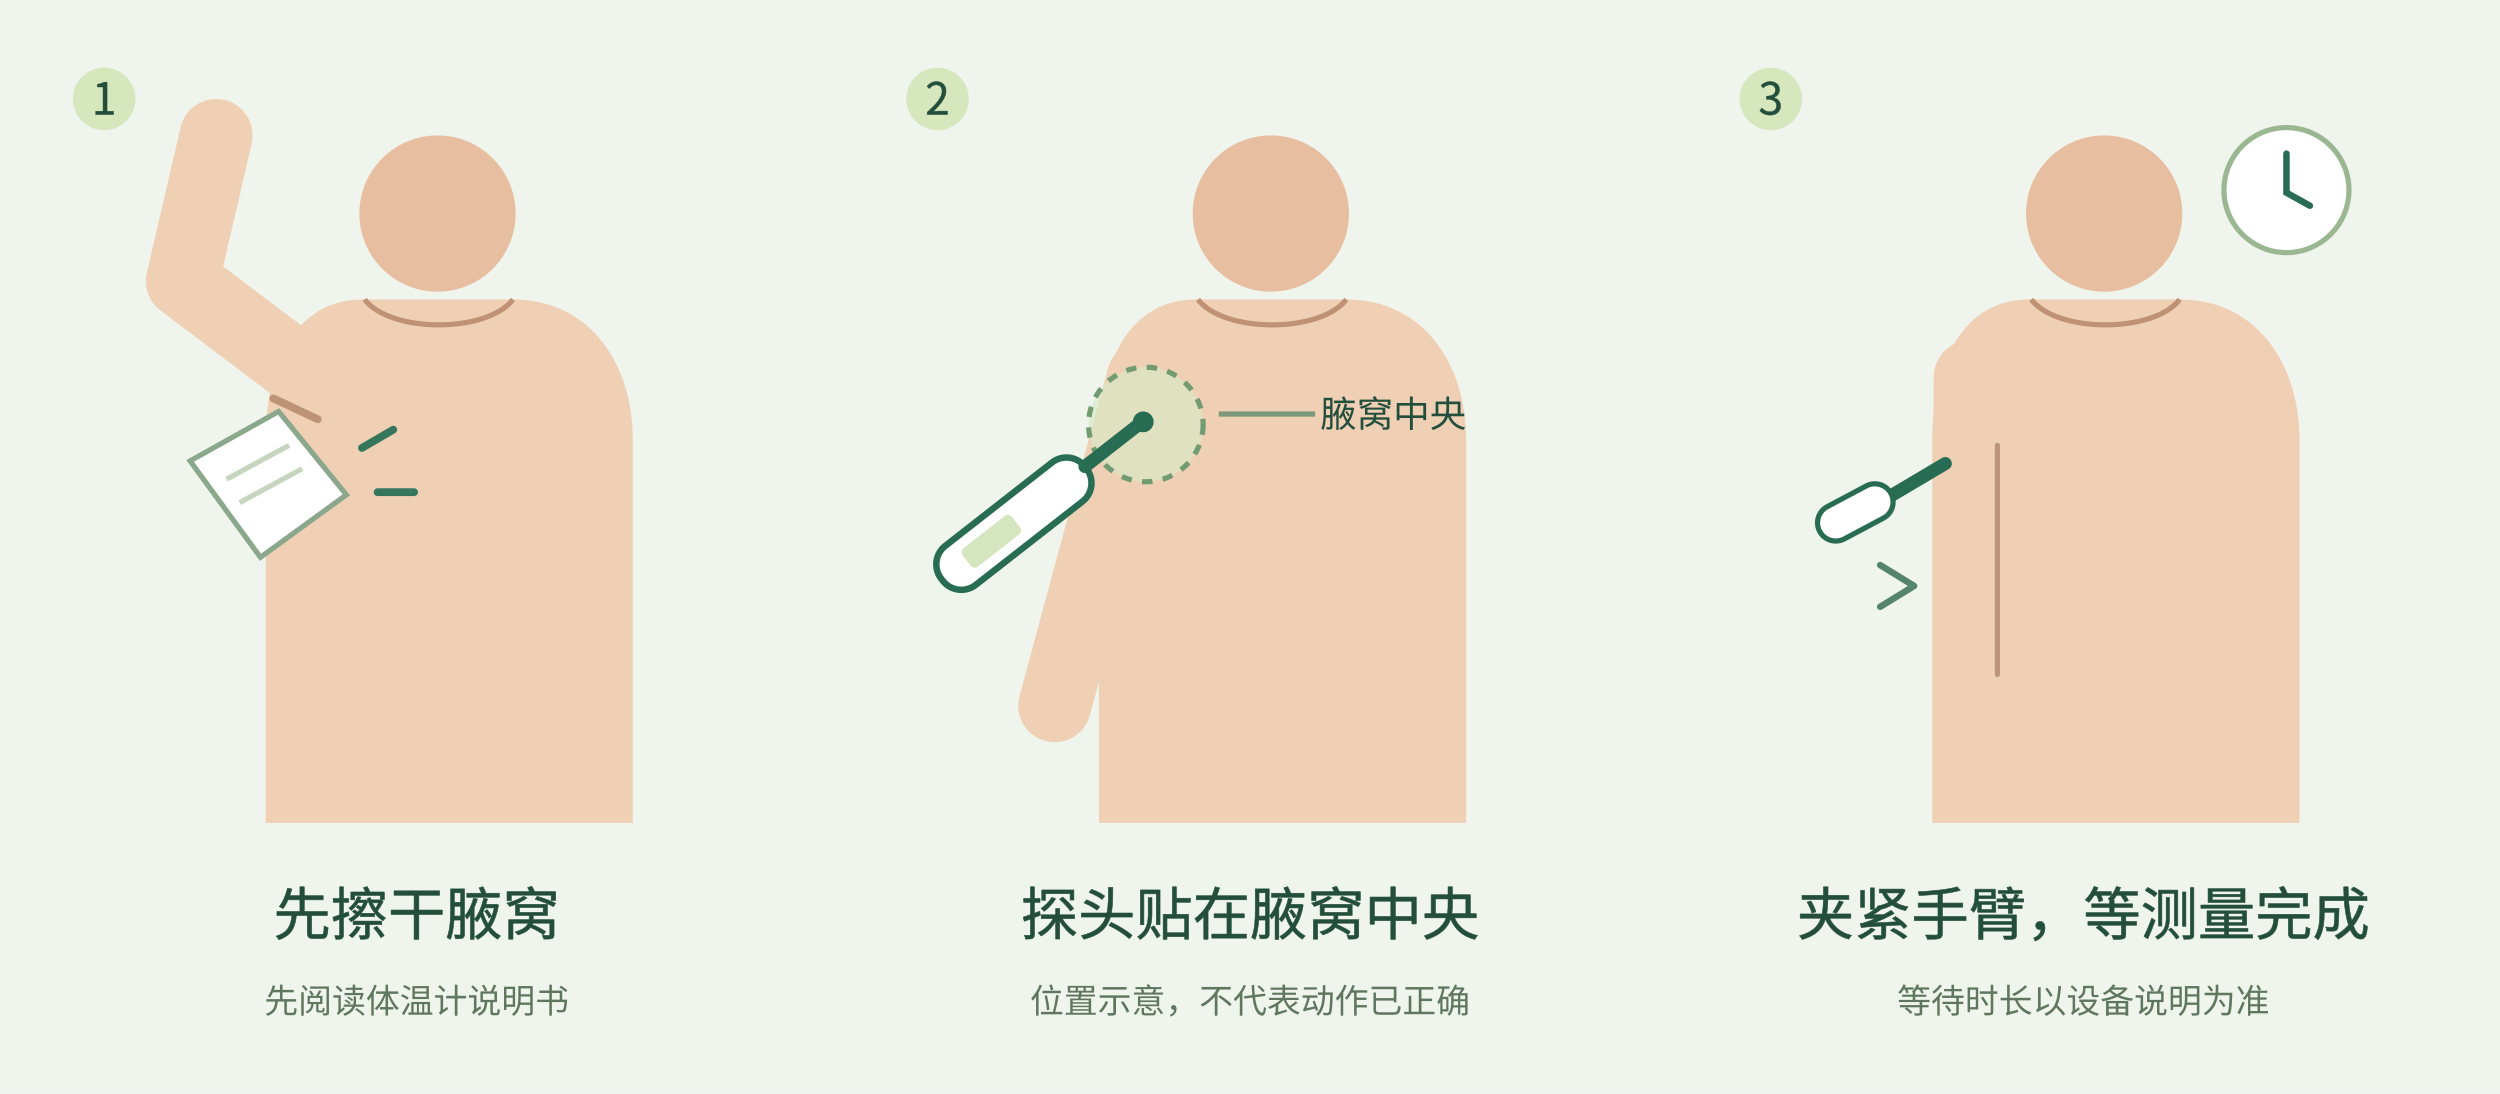
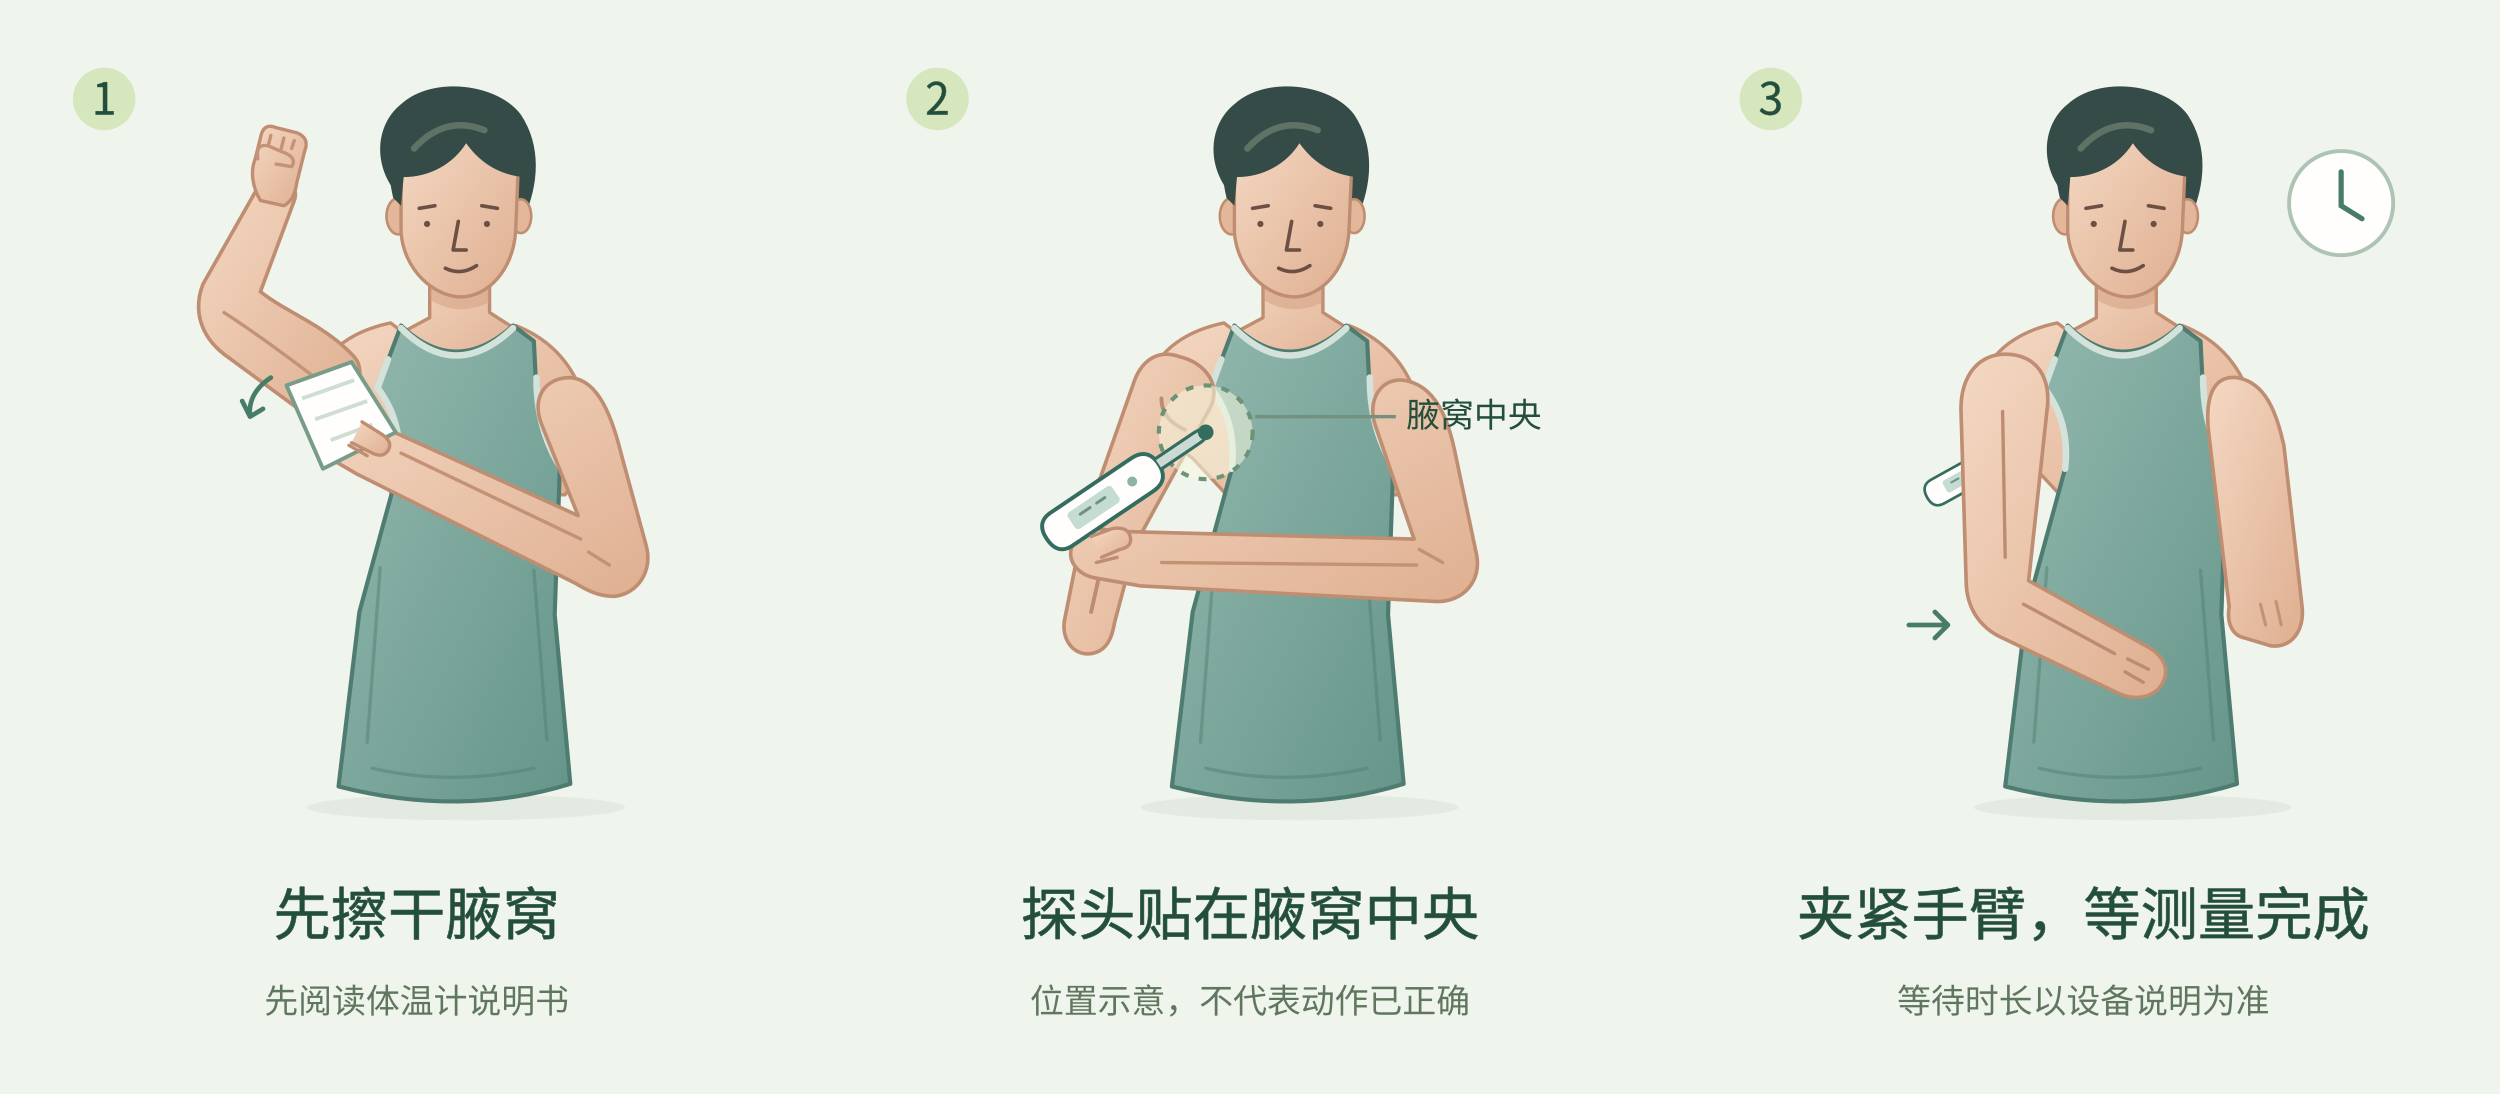
<svg xmlns="http://www.w3.org/2000/svg" viewBox="0 0 960 420" role="img" aria-labelledby="title desc">
-   <view id="step-1" viewBox="0 52 320 278" />
-   <view id="step-2" viewBox="320 52 320 278" />
-   <view id="step-3" viewBox="640 52 320 278" />
+   <view id="step-1" viewBox="55 26 245 296" />
+   <view id="step-2" viewBox="375 26 245 296" />
+   <view id="step-3" viewBox="695 26 245 296" />
  <defs>
-     <g id="torso">
-       <circle cx="168" cy="82" r="30" fill="#e8bea0" />
-       <path d="M139 115h58c29 0 46 24 46 54v147H102V169c0-30 12-54 37-54Z" fill="#efd0b5" />
-       <path d="M140 115c10 13 47 13 57 0" fill="none" stroke="#bf9275" stroke-width="2" />
+     <linearGradient id="skin" x1="0" x2="1" y2="1">
+       <stop stop-color="#f4d8c3" />
+       <stop offset="1" stop-color="#dfaf90" />
+     </linearGradient>
+     <linearGradient id="shirt" x1="0" x2="1" y2="1">
+       <stop stop-color="#94b9af" />
+       <stop offset="1" stop-color="#65958a" />
+     </linearGradient>
+     <g id="portrait" stroke-linecap="round" stroke-linejoin="round">
+       <ellipse cx="179" cy="310" rx="61" ry="5" fill="#234e3b" fill-opacity=".06" />
+       <path d="M165 104v18l-15 8q26 25 52-1l-14-9v-17" fill="url(#skin)" stroke="#bf8d71" stroke-width="1.3" />
+       <path d="M165 108q12 8 23-1v9q-12 6-23-1" fill="#cf9a7a" fill-opacity=".45" />
+       <path d="M150 124q-19 4-27 17c-2 13 3 27 15 35l13 14h66l8-12c4-22-4-44-27-53q-19 22-48-1Z" fill="url(#skin)" stroke="#bf8d71" stroke-width="1.3" />
+       <path d="M154 125q21 20 43 0l8 6 1 20q1 18 9 28l-2 57 6 65q-42 13-89 1l8-67 15-55q2-18-8-31Z" fill="url(#shirt)" stroke="#4e7c70" stroke-width="1.6" />
+       <path d="M154 126q21 21 43 0M149 138l-4 11q10 13 8 31m53-35q0 20 9 34" fill="none" stroke="#d3e3db" stroke-width="2.5" />
+       <path d="m146 218-5 67m64-66 5 65M143 295q30 7 62 0" fill="none" stroke="#4e7c70" stroke-width="1.3" stroke-opacity=".45" />
+       <path d="M153 75c-10-11-9-27 1-35 12-11 37-8 46 4 8 12 7 27 1 40Z" fill="#344b47" />
+       <ellipse cx="153" cy="83" rx="4.6" ry="7" fill="#e5b79a" stroke="#bf8d71" stroke-width="1" />
+       <ellipse cx="200" cy="83" rx="4" ry="6.5" fill="#e5b79a" stroke="#bf8d71" stroke-width="1" />
+       <path d="M154 63c2-16 43-18 45 2l-1 24c-1 15-11 25-21 25s-22-10-23-25Z" fill="url(#skin)" stroke="#bf8d71" stroke-width="1.3" />
+       <path d="M151 76c-5-20 5-35 23-35 15 0 27 9 27 27-10-1-17-6-22-13-5 8-14 13-24 13l-1 11Z" fill="#344b47" />
+       <path d="M159 57q12-13 27-7" fill="none" stroke="#5e7266" stroke-width="2.5" />
+       <path d="m161 80 6-1m18 0 6 1M176 85l-2 11h5M171 103q6 3 12-1" fill="none" stroke="#6b5145" stroke-width="1.4" />
+       <g fill="#6b5145">
+         <circle cx="164" cy="86" r="1.2" />
+         <circle cx="187" cy="86" r="1.2" />
+       </g>
+     </g>
+     <g id="arm-raised" stroke-linecap="round" stroke-linejoin="round">
+       <path d="M136 137c-11-12-26-17-36-25l13-35c3-8-11-13-14-5l-21 37c-4 10-1 20 8 27l34 25c8 6 24-15 16-24Z" fill="url(#skin)" stroke="#bf8d71" stroke-width="1.4" />
+       <path d="M100 77c-3-5-4-11-2-16l2-8q1-6 6-4l8 2q5 2 3 7l-3 12q-1 7-5 9Z" fill="url(#skin)" stroke="#bf8d71" stroke-width="1.3" />
+       <path d="M99 61q-1-6 4-5l7 3q4 2 2 5l-6-1m-2-11-1 4m6-3-1 4m5-3-1 3M86 120q14 9 35 25" fill="none" stroke="#c49377" stroke-width="1.3" />
+       <path d="M126 149q1 9 10 15" fill="none" stroke="#ad7a61" stroke-width="1.6" />
+     </g>
+     <g id="arm-open" stroke-linecap="round" stroke-linejoin="round">
+       <path d="M133 137c-8-3-15 1-18 11l-19 54-7 35c-2 8 3 15 10 14 6-1 8-6 9-12l8-30 29-53c4-9-3-17-12-19Z" fill="url(#skin)" stroke="#bf8d71" stroke-width="1.4" />
+       <path d="m105 208-6 27m27-82q0 8 9 12" fill="none" stroke="#bd8b70" stroke-width="1.5" />
+     </g>
+     <g id="thermometer" stroke-linecap="round" stroke-linejoin="round">
+       <path d="M9-10h49q10 0 10 10T58 10H9Q0 10 0 0t9-10Z" fill="#fffefd" stroke="#346d60" stroke-width="2" />
+       <rect x="15" y="-5" width="27" height="10" rx="2" fill="#c4dcd1" />
+       <path d="M21-1h6m4 0h5" stroke="#6f9183" stroke-width="1.5" />
+       <circle cx="52" cy="0" r="2.5" fill="#8bb4a4" />
+       <path d="M68-3h23q6 0 6 3t-6 3H68" fill="#ccd9d4" stroke="#346d60" stroke-width="1.6" />
    </g>
    <g id="step-number">
      <circle cx="40" cy="38" r="12" fill="#d6e6bd" />
    </g>
    <path id="label-glyph-31" d="M88 0H490V76H343V733H273C233 710 186 693 121 681V623H252V76H88Z" />
    <path id="label-glyph-5148" d="M462 840V684H285C299 724 312 764 322 801L246 817C221 712 171 579 102 494C121 487 150 470 167 459C201 501 231 555 256 612H462V410H61V337H322C305 172 260 44 47 -22C65 -37 86 -66 95 -85C323 -6 379 141 400 337H591V43C591 -40 613 -64 703 -64C721 -64 825 -64 844 -64C925 -64 946 -25 954 127C933 133 901 145 885 158C881 28 875 8 838 8C815 8 729 8 711 8C673 8 666 13 666 43V337H940V410H538V612H868V684H538V840Z" />
    <path id="label-glyph-64e6" d="M454 149C423 90 372 32 319 -9C335 -18 362 -37 375 -48C427 -5 484 64 518 130ZM750 119C797 68 852 -3 875 -49L933 -12C907 33 851 102 803 152ZM155 840V638H43V568H155V349L37 308L56 236L155 274V1C155 -11 152 -14 141 -14C132 -14 103 -15 69 -14C78 -32 86 -61 89 -77C140 -77 172 -76 193 -65C214 -54 222 -35 222 1V299L321 338L309 404L222 373V568H313V638H222V840ZM390 241V179H603V0C603 -10 601 -13 589 -14C577 -14 541 -14 497 -13C506 -32 516 -57 519 -76C576 -76 615 -76 641 -66C667 -55 673 -37 673 -2V179H891V241ZM379 405C398 393 418 377 435 362C397 326 355 297 314 277C327 266 344 244 353 230C411 261 469 306 519 363V317H765V377H531C581 437 623 510 649 593L610 612L598 609H505C513 626 521 643 527 660L468 668C444 602 395 524 317 466C331 459 349 440 358 427C409 467 449 514 479 562H575C564 534 550 507 535 482C516 495 494 508 474 517L444 483C465 471 488 456 507 442C496 426 484 412 471 398C454 412 433 427 415 437ZM727 559H835C820 526 801 492 781 463C761 493 742 525 727 559ZM691 652 637 637C690 470 789 321 914 247C924 263 943 285 958 297C905 324 856 367 814 418C852 465 891 530 916 589L876 614L865 611H705ZM570 826C583 803 596 775 606 749H351V612H418V689H865V615H935V749H684C673 778 655 815 638 843Z" />
    <path id="label-glyph-5e72" d="M54 434V356H455V-79H538V356H947V434H538V692H901V769H105V692H455V434Z" />
    <path id="label-glyph-814b" d="M686 413C717 377 749 327 761 294L806 327C792 359 759 408 728 442ZM589 822C605 793 620 758 631 727H375V657H944V727H710C699 761 677 807 657 842ZM687 471H854C831 363 794 270 746 192C708 253 677 322 655 394C666 419 677 445 687 471ZM669 640C643 519 589 369 509 274C523 263 544 241 554 229C578 257 600 289 619 324C643 257 673 193 708 136C654 65 590 10 521 -27C536 -40 555 -63 565 -79C632 -40 694 12 747 79C795 14 852 -39 915 -75C926 -57 948 -32 964 -18C897 15 837 68 787 133C853 234 903 362 929 522L886 536L875 533H709C719 565 728 596 736 626ZM493 643C468 541 413 414 342 334C354 320 371 292 378 276C399 299 419 326 438 355V-79H503V474C526 524 546 576 561 625ZM92 803V443C92 297 88 96 29 -46C45 -52 75 -68 88 -79C127 17 144 141 152 259H269V16C269 3 265 -1 253 -2C241 -2 202 -3 158 -1C167 -19 176 -51 178 -68C241 -68 279 -67 303 -55C326 -43 335 -22 335 15V803ZM157 735H269V569H157ZM157 500H269V329H155L157 444Z" />
    <path id="label-glyph-7a9d" d="M568 621C676 589 818 533 888 493L925 552C850 592 709 643 603 673ZM295 478H708V394H295ZM783 534H224V338H464V294L463 267H106V-75H181V204H448C423 148 363 93 220 52C237 40 261 14 270 -1C385 34 450 80 487 130C571 93 663 42 712 3L750 57C699 97 601 147 516 181L524 204H824V7C824 -4 820 -8 805 -9C792 -9 745 -9 692 -8C702 -26 714 -54 718 -74C790 -74 835 -74 863 -63C891 -51 898 -30 898 6V267H533L534 292V338H783ZM436 827C448 805 461 778 472 754H77V596H152V693H848V600H926V754H560C548 783 529 819 511 848ZM369 675C300 628 171 578 74 555C90 540 112 514 122 496C153 505 188 518 224 534C298 565 375 607 426 646Z" />
    <path id="label-glyph-9605" d="M346 445H647V326H346ZM91 615V-80H164V615ZM106 791C150 749 199 691 222 652L283 694C259 732 207 788 163 828ZM316 639C349 599 382 544 396 506H278V264H390C375 160 338 86 216 43C231 31 251 4 258 -13C396 43 440 134 457 264H532V98C532 32 548 14 616 14C629 14 694 14 707 14C760 14 778 38 784 135C766 140 739 150 726 161C723 85 720 74 699 74C686 74 635 74 625 74C602 74 599 78 599 98V264H717V506H601C630 548 661 602 689 651L616 669C594 621 556 552 524 506H403L458 533C445 572 409 626 375 667ZM352 784V717H837V13C837 -1 833 -4 819 -5C806 -6 763 -6 719 -4C729 -23 739 -54 742 -74C805 -74 848 -72 875 -61C901 -48 909 -28 909 13V784Z" />
    <path id="label-glyph-8bfb" d="M443 452C496 424 558 382 588 351L624 394C593 424 529 464 478 490ZM370 361C424 333 487 288 518 256L554 300C524 332 459 374 406 400ZM683 105C765 51 863 -30 911 -83L959 -34C910 19 809 96 728 148ZM105 768C159 722 226 657 259 615L310 670C277 711 207 773 153 817ZM367 593V528H851C837 485 821 441 807 410L867 394C890 442 916 517 937 584L889 596L877 593H685V683H894V747H685V840H611V747H404V683H611V593ZM639 489V371C639 333 637 293 626 251H346V185H601C562 108 484 33 330 -26C345 -40 367 -67 375 -85C560 -11 644 86 682 185H946V251H701C709 292 711 331 711 369V489ZM40 526V454H188V89C188 40 158 7 141 -7C153 -19 173 -45 181 -60V-59C195 -39 221 -16 377 113C368 127 355 156 348 176L258 104V526Z" />
    <path id="label-glyph-4f53" d="M251 836C201 685 119 535 30 437C45 420 67 380 74 363C104 397 133 436 160 479V-78H232V605C266 673 296 745 321 816ZM416 175V106H581V-74H654V106H815V175H654V521C716 347 812 179 916 84C930 104 955 130 973 143C865 230 761 398 702 566H954V638H654V837H581V638H298V566H536C474 396 369 226 259 138C276 125 301 99 313 81C419 177 517 342 581 518V175Z" />
    <path id="label-glyph-6e29" d="M445 575H787V477H445ZM445 732H787V635H445ZM375 796V413H860V796ZM98 774C161 746 241 700 280 666L322 727C282 760 201 803 138 828ZM38 502C103 473 183 426 223 393L264 454C223 487 142 531 78 556ZM64 -16 128 -63C184 30 250 156 300 261L244 306C190 193 115 61 64 -16ZM256 16V-51H962V16H894V328H341V16ZM410 16V262H507V16ZM566 16V262H664V16ZM724 16V262H823V16Z" />
    <path id="label-glyph-8ba1" d="M137 775C193 728 263 660 295 617L346 673C312 714 241 778 186 823ZM46 526V452H205V93C205 50 174 20 155 8C169 -7 189 -41 196 -61C212 -40 240 -18 429 116C421 130 409 162 404 182L281 98V526ZM626 837V508H372V431H626V-80H705V431H959V508H705V837Z" />
    <path id="label-glyph-8bf4" d="M111 773C165 724 232 654 263 610L317 663C285 705 216 772 162 819ZM457 571H797V389H457ZM176 -42C190 -22 218 1 406 139C398 154 386 184 380 206L266 126V526H45V453H191V119C191 75 152 40 132 27C147 11 168 -22 176 -42ZM384 639V321H511C498 157 464 40 297 -23C313 -37 334 -63 343 -81C528 -5 571 130 587 321H676V34C676 -44 694 -66 768 -66C784 -66 854 -66 868 -66C932 -66 951 -32 959 97C938 103 907 115 891 128C890 19 885 4 861 4C847 4 790 4 779 4C754 4 750 8 750 35V321H872V639H768C796 692 826 756 852 815L774 839C755 779 719 696 688 639H518L585 668C569 714 529 785 490 837L426 811C464 757 501 685 516 639Z" />
    <path id="label-glyph-660e" d="M338 451V252H151V451ZM338 519H151V710H338ZM80 779V88H151V182H408V779ZM854 727V554H574V727ZM501 797V441C501 285 484 94 314 -35C330 -46 358 -71 369 -87C484 1 535 122 558 241H854V19C854 1 847 -5 829 -5C812 -6 749 -7 684 -4C695 -25 708 -57 711 -78C798 -78 852 -76 885 -64C917 -52 928 -28 928 19V797ZM854 486V309H568C573 354 574 399 574 440V486Z" />
    <path id="label-glyph-4e66" d="M717 760C781 717 864 656 905 617L951 674C909 711 824 770 762 810ZM126 665V592H418V395H60V323H418V-79H494V323H864C853 178 839 115 819 97C809 88 798 87 777 87C754 87 689 88 626 94C640 73 650 43 652 21C713 18 773 17 804 19C839 22 862 28 882 50C912 79 928 160 943 361C944 372 946 395 946 395H800V665H494V837H418V665ZM494 395V592H726V395Z" />
    <path id="label-glyph-32" d="M44 0H505V79H302C265 79 220 75 182 72C354 235 470 384 470 531C470 661 387 746 256 746C163 746 99 704 40 639L93 587C134 636 185 672 245 672C336 672 380 611 380 527C380 401 274 255 44 54Z" />
    <path id="label-glyph-4e2d" d="M458 840V661H96V186H171V248H458V-79H537V248H825V191H902V661H537V840ZM171 322V588H458V322ZM825 322H537V588H825Z" />
    <path id="label-glyph-592e" d="M457 840V701H162V370H52V297H425C381 173 277 60 43 -16C57 -32 78 -63 85 -81C344 5 455 135 502 278C578 93 713 -26 923 -78C934 -57 956 -27 972 -10C771 31 640 137 570 297H949V370H846V701H533V840ZM237 370V628H457V520C457 470 454 420 445 370ZM768 370H523C531 419 533 469 533 519V628H768Z" />
    <path id="label-glyph-63a2" d="M366 785V605H429V719H860V608H926V785ZM540 655C498 580 426 510 353 463C370 451 396 424 407 410C480 464 558 548 607 632ZM676 623C746 561 828 473 865 416L922 459C884 516 800 601 730 661ZM608 461V351H356V283H563C504 177 407 84 303 39C319 25 340 -2 351 -20C452 34 546 129 608 240V-72H679V243C738 137 827 38 915 -17C927 2 950 28 966 42C875 90 782 184 725 283H938V351H679V461ZM167 840V638H50V568H167V353L39 309L61 237L167 277V9C167 -4 163 -7 150 -8C140 -8 103 -9 62 -8C72 -26 81 -56 84 -74C144 -74 181 -72 205 -61C228 -49 237 -29 237 9V303L342 343L328 412L237 379V568H335V638H237V840Z" />
    <path id="label-glyph-5934" d="M537 165C673 99 812 10 893 -66L943 -8C860 65 716 154 577 219ZM192 741C273 711 372 659 420 618L464 679C414 719 313 767 233 795ZM102 559C183 527 281 472 329 431L377 490C327 531 227 582 147 612ZM57 382V311H483C429 158 313 49 56 -13C72 -30 92 -58 100 -76C384 -4 508 128 563 311H946V382H580C605 511 605 661 606 830H529C528 656 530 507 502 382Z" />
    <path id="label-glyph-8d34" d="M223 652V373C223 246 211 68 37 -32C52 -44 73 -67 82 -81C268 35 289 226 289 373V652ZM268 127C308 71 355 -6 375 -53L433 -14C410 31 361 105 322 160ZM86 785V177H148V717H364V179H430V785ZM484 360V-80H551V-32H859V-76H928V360H715V569H960V640H715V840H645V360ZM551 38V290H859V38Z" />
    <path id="label-glyph-5728" d="M391 840C377 789 359 736 338 685H63V613H305C241 485 153 366 38 286C50 269 69 237 77 217C119 247 158 281 193 318V-76H268V407C315 471 356 541 390 613H939V685H421C439 730 455 776 469 821ZM598 561V368H373V298H598V14H333V-56H938V14H673V298H900V368H673V561Z" />
    <path id="label-glyph-4f4d" d="M369 658V585H914V658ZM435 509C465 370 495 185 503 80L577 102C567 204 536 384 503 525ZM570 828C589 778 609 712 617 669L692 691C682 734 660 797 641 847ZM326 34V-38H955V34H748C785 168 826 365 853 519L774 532C756 382 716 169 678 34ZM286 836C230 684 136 534 38 437C51 420 73 381 81 363C115 398 148 439 180 484V-78H255V601C294 669 329 742 357 815Z" />
    <path id="label-glyph-7f6e" d="M651 748H820V658H651ZM417 748H582V658H417ZM189 748H348V658H189ZM190 427V6H57V-50H945V6H808V427H495L509 486H922V545H520L531 603H895V802H117V603H454L446 545H68V486H436L424 427ZM262 6V68H734V6ZM262 275H734V217H262ZM262 320V376H734V320ZM262 172H734V113H262Z" />
    <path id="label-glyph-793a" d="M234 351C191 238 117 127 35 56C54 46 88 24 104 11C183 88 262 207 311 330ZM684 320C756 224 832 94 859 10L934 44C904 129 826 255 753 349ZM149 766V692H853V766ZM60 523V449H461V19C461 3 455 -1 437 -2C418 -3 352 -3 284 0C296 -23 308 -56 311 -79C400 -79 459 -78 494 -66C530 -53 542 -31 542 18V449H941V523Z" />
    <path id="label-glyph-610f" d="M298 149V20C298 -53 324 -71 426 -71C447 -71 593 -71 615 -71C697 -71 719 -45 728 68C708 72 679 82 662 93C658 4 652 -8 609 -8C576 -8 455 -8 432 -8C380 -8 371 -4 371 20V149ZM741 140C792 86 847 12 869 -37L932 -6C908 43 852 115 800 167ZM181 157C156 99 112 27 61 -17L123 -54C174 -6 215 69 244 129ZM261 323H742V253H261ZM261 441H742V373H261ZM190 493V201H443L408 168C463 137 532 89 564 56L611 103C580 133 521 173 469 201H817V493ZM338 705H661C650 676 631 636 615 605H382C375 633 358 674 338 705ZM443 832C455 813 467 788 477 766H118V705H328L269 691C283 665 298 632 305 605H73V544H933V605H692C707 631 723 661 739 692L681 705H881V766H561C549 793 532 825 515 849Z" />
    <path id="label-glyph-ff0c" d="M157 -107C262 -70 330 12 330 120C330 190 300 235 245 235C204 235 169 210 169 163C169 116 203 92 244 92L261 94C256 25 212 -22 135 -54Z" />
    <path id="label-glyph-4e0d" d="M559 478C678 398 828 280 899 203L960 261C885 338 733 450 615 526ZM69 770V693H514C415 522 243 353 44 255C60 238 83 208 95 189C234 262 358 365 459 481V-78H540V584C566 619 589 656 610 693H931V770Z" />
    <path id="label-glyph-4ee3" d="M715 783C774 733 844 663 877 618L935 658C901 703 829 771 769 819ZM548 826C552 720 559 620 568 528L324 497L335 426L576 456C614 142 694 -67 860 -79C913 -82 953 -30 975 143C960 150 927 168 912 183C902 67 886 8 857 9C750 20 684 200 650 466L955 504L944 575L642 537C632 626 626 724 623 826ZM313 830C247 671 136 518 21 420C34 403 57 365 65 348C111 389 156 439 199 494V-78H276V604C317 668 354 737 384 807Z" />
    <path id="label-glyph-8868" d="M252 -79C275 -64 312 -51 591 38C587 54 581 83 579 104L335 31V251C395 292 449 337 492 385C570 175 710 23 917 -46C928 -26 950 3 967 19C868 48 783 97 714 162C777 201 850 253 908 302L846 346C802 303 732 249 672 207C628 259 592 319 566 385H934V450H536V539H858V601H536V686H902V751H536V840H460V751H105V686H460V601H156V539H460V450H65V385H397C302 300 160 223 36 183C52 168 74 140 86 122C142 142 201 170 258 203V55C258 15 236 -2 219 -11C231 -27 247 -61 252 -79Z" />
    <path id="label-glyph-52a8" d="M89 758V691H476V758ZM653 823C653 752 653 680 650 609H507V537H647C635 309 595 100 458 -25C478 -36 504 -61 517 -79C664 61 707 289 721 537H870C859 182 846 49 819 19C809 7 798 4 780 4C759 4 706 4 650 10C663 -12 671 -43 673 -64C726 -68 781 -68 812 -65C844 -62 864 -53 884 -27C919 17 931 159 945 571C945 582 945 609 945 609H724C726 680 727 752 727 823ZM89 44 90 45V43C113 57 149 68 427 131L446 64L512 86C493 156 448 275 410 365L348 348C368 301 388 246 406 194L168 144C207 234 245 346 270 451H494V520H54V451H193C167 334 125 216 111 183C94 145 81 118 65 113C74 95 85 59 89 44Z" />
    <path id="label-glyph-4f5c" d="M526 828C476 681 395 536 305 442C322 430 351 404 363 391C414 447 463 520 506 601H575V-79H651V164H952V235H651V387H939V456H651V601H962V673H542C563 717 582 763 598 809ZM285 836C229 684 135 534 36 437C50 420 72 379 80 362C114 397 147 437 179 481V-78H254V599C293 667 329 741 357 814Z" />
    <path id="label-glyph-5df2" d="M93 778V703H747V440H222V605H146V102C146 -22 197 -52 359 -52C397 -52 695 -52 735 -52C900 -52 933 3 952 187C930 191 896 204 876 218C862 57 845 22 736 22C668 22 408 22 355 22C245 22 222 37 222 101V366H747V316H825V778Z" />
    <path id="label-glyph-6b63" d="M188 510V38H52V-35H950V38H565V353H878V426H565V693H917V767H90V693H486V38H265V510Z" />
    <path id="label-glyph-786e" d="M552 843C508 720 434 604 348 528C362 514 385 485 393 471C410 487 427 504 443 523V318C443 205 432 62 335 -40C352 -48 381 -69 393 -81C458 -13 488 76 502 164H645V-44H711V164H855V10C855 -1 851 -5 839 -6C828 -6 788 -6 745 -5C754 -24 762 -53 764 -72C826 -72 869 -71 894 -60C919 -48 927 -28 927 10V585H744C779 628 816 681 840 727L792 760L780 757H590C600 780 609 803 618 826ZM645 230H510C512 261 513 290 513 318V349H645ZM711 230V349H855V230ZM645 409H513V520H645ZM711 409V520H855V409ZM494 585H492C516 619 539 656 559 694H739C717 656 690 615 664 585ZM56 787V718H175C149 565 105 424 35 328C47 308 65 266 70 247C88 271 105 299 121 328V-34H186V46H361V479H186C211 554 232 635 247 718H393V787ZM186 411H297V113H186Z" />
    <path id="label-glyph-33" d="M263 -13C394 -13 499 65 499 196C499 297 430 361 344 382V387C422 414 474 474 474 563C474 679 384 746 260 746C176 746 111 709 56 659L105 601C147 643 198 672 257 672C334 672 381 626 381 556C381 477 330 416 178 416V346C348 346 406 288 406 199C406 115 345 63 257 63C174 63 119 103 76 147L29 88C77 35 149 -13 263 -13Z" />
    <path id="label-glyph-5939" d="M178 574C214 513 249 432 260 381L331 402C319 453 283 532 245 592ZM737 595C712 536 666 450 629 397L689 378C727 427 775 506 811 573ZM464 839V690H90V617H463C461 523 455 440 440 366H58V291H420C371 146 267 46 46 -15C63 -31 85 -61 93 -80C335 -10 446 108 498 276C576 99 708 -21 905 -75C916 -55 937 -24 954 -8C770 35 641 142 570 291H942V366H520C534 441 540 525 542 617H908V690H543L544 839Z" />
    <path id="label-glyph-7d27" d="M633 78C714 36 815 -27 865 -70L922 -26C869 17 766 77 688 116ZM297 120C240 67 149 15 66 -18C83 -30 111 -56 124 -70C204 -31 300 31 366 92ZM112 777V480H181V777ZM282 821V445H351V821ZM438 800V733H493C521 668 558 614 606 568C544 537 474 515 402 501C407 495 413 487 419 478L407 487C347 431 264 382 239 369C216 356 195 348 178 346C185 327 196 292 200 277C217 283 242 286 385 292C318 262 263 241 235 232C180 211 138 199 105 196C113 176 123 139 126 124C155 134 194 138 477 155V3C477 -9 473 -12 457 -13C443 -14 391 -14 332 -12C343 -31 355 -57 360 -77C432 -77 481 -77 512 -67C544 -56 553 -38 553 1V159L811 173C834 151 854 130 868 112L923 153C881 204 793 275 720 322L669 285C694 268 720 249 746 229L342 209C462 253 582 308 697 374L645 428C603 402 559 377 515 354L322 350C372 376 421 408 467 443L463 446C534 463 601 488 662 522C726 477 804 444 895 424C905 445 925 474 941 490C858 504 786 528 726 564C799 618 857 690 891 784L847 802L834 800ZM562 733H793C762 682 719 639 667 604C623 640 588 683 562 733Z" />
    <path id="label-glyph-624b" d="M50 322V248H463V25C463 5 454 -2 432 -3C409 -3 330 -4 246 -2C258 -22 272 -55 278 -76C383 -77 449 -76 487 -63C524 -51 540 -29 540 25V248H953V322H540V484H896V556H540V719C658 733 768 753 853 778L798 839C645 791 354 765 116 753C123 737 132 707 134 688C238 692 352 699 463 710V556H117V484H463V322Z" />
    <path id="label-glyph-81c2" d="M219 531H406V443H219ZM755 294V234H249V294ZM173 349V-80H249V66H755V-1C755 -15 750 -19 734 -20C718 -20 660 -21 601 -19C610 -36 621 -61 625 -79C705 -79 758 -80 789 -70C822 -60 832 -41 832 -1V349ZM249 182H755V121H249ZM666 829C675 813 683 794 689 776H514V722H931V776H765C758 798 746 823 733 842ZM808 710C801 687 784 654 772 629H673C666 653 649 686 633 712L578 700C591 679 604 652 612 629H491V575H689V514H513V461H689V375H760V461H932V514H760V575H960V629H834L871 696ZM109 798V694C109 619 99 517 36 439C50 431 77 408 87 394C123 438 144 492 157 546V394H472V581H164L170 631H464V798ZM173 749H399V681H173V693Z" />
    <path id="label-glyph-7b49" d="M578 845C549 760 495 680 433 628L460 611V542H147V479H460V389H48V323H665V235H80V169H665V10C665 -4 660 -8 642 -9C624 -10 565 -10 497 -8C508 -28 521 -58 525 -79C607 -79 663 -78 697 -68C731 -56 741 -35 741 9V169H929V235H741V323H956V389H537V479H861V542H537V611H521C543 635 564 662 583 692H651C681 653 710 606 722 573L787 601C776 627 755 660 732 692H945V756H619C631 779 641 803 650 828ZM223 126C288 83 360 19 393 -28L451 19C417 66 343 128 278 169ZM186 845C152 756 96 669 33 610C51 601 82 580 96 568C129 601 161 644 191 692H231C250 653 268 608 274 578L341 603C335 626 321 660 306 692H488V756H226C237 779 248 802 257 826Z" />
    <path id="label-glyph-6d4b" d="M486 92C537 42 596 -28 624 -73L673 -39C644 4 584 72 533 121ZM312 782V154H371V724H588V157H649V782ZM867 827V7C867 -8 861 -13 847 -13C833 -14 786 -14 733 -13C742 -31 752 -60 755 -76C825 -77 868 -75 894 -64C919 -53 929 -34 929 7V827ZM730 750V151H790V750ZM446 653V299C446 178 426 53 259 -32C270 -41 289 -66 296 -78C476 13 504 164 504 298V653ZM81 776C137 745 209 697 243 665L289 726C253 756 180 800 126 829ZM38 506C93 475 166 430 202 400L247 460C209 489 135 532 81 560ZM58 -27 126 -67C168 25 218 148 254 253L194 292C154 180 98 50 58 -27Z" />
    <path id="label-glyph-91cf" d="M250 665H747V610H250ZM250 763H747V709H250ZM177 808V565H822V808ZM52 522V465H949V522ZM230 273H462V215H230ZM535 273H777V215H535ZM230 373H462V317H230ZM535 373H777V317H535ZM47 3V-55H955V3H535V61H873V114H535V169H851V420H159V169H462V114H131V61H462V3Z" />
    <path id="label-glyph-5b8c" d="M227 546V477H771V546ZM56 360V290H325C313 112 272 25 44 -19C58 -34 78 -62 84 -81C334 -28 387 81 402 290H578V39C578 -41 601 -64 694 -64C713 -64 827 -64 847 -64C927 -64 948 -29 957 108C937 114 905 126 888 138C885 23 879 5 841 5C815 5 721 5 701 5C660 5 653 10 653 39V290H943V360ZM421 827C439 796 458 758 471 725H82V503H157V653H838V503H916V725H560C546 762 520 812 496 849Z" />
    <path id="label-glyph-6210" d="M544 839C544 782 546 725 549 670H128V389C128 259 119 86 36 -37C54 -46 86 -72 99 -87C191 45 206 247 206 388V395H389C385 223 380 159 367 144C359 135 350 133 335 133C318 133 275 133 229 138C241 119 249 89 250 68C299 65 345 65 371 67C398 70 415 77 431 96C452 123 457 208 462 433C462 443 463 465 463 465H206V597H554C566 435 590 287 628 172C562 96 485 34 396 -13C412 -28 439 -59 451 -75C528 -29 597 26 658 92C704 -11 764 -73 841 -73C918 -73 946 -23 959 148C939 155 911 172 894 189C888 56 876 4 847 4C796 4 751 61 714 159C788 255 847 369 890 500L815 519C783 418 740 327 686 247C660 344 641 463 630 597H951V670H626C623 725 622 781 622 839ZM671 790C735 757 812 706 850 670L897 722C858 756 779 805 716 836Z" />
    <path id="label-glyph-5f85" d="M415 204C462 150 513 75 534 26L598 64C576 112 523 184 477 236ZM255 838C212 767 122 683 44 632C55 617 75 587 83 570C171 630 267 723 325 810ZM606 835V710H386V642H606V515H327V446H747V334H339V265H747V11C747 -2 742 -7 726 -7C710 -8 654 -9 594 -6C604 -27 616 -58 619 -78C697 -78 748 -78 780 -66C811 -54 821 -33 821 11V265H955V334H821V446H962V515H681V642H910V710H681V835ZM272 617C215 514 119 411 29 345C42 327 63 288 69 271C107 303 147 341 185 382V-79H257V468C287 508 315 550 338 591Z" />
    <path id="label-glyph-65f6" d="M474 452C527 375 595 269 627 208L693 246C659 307 590 409 536 485ZM324 402V174H153V402ZM324 469H153V688H324ZM81 756V25H153V106H394V756ZM764 835V640H440V566H764V33C764 13 756 6 736 6C714 4 640 4 562 7C573 -15 585 -49 590 -70C690 -70 754 -69 790 -56C826 -44 840 -22 840 33V566H962V640H840V835Z" />
    <path id="label-glyph-957f" d="M769 818C682 714 536 619 395 561C414 547 444 517 458 500C593 567 745 671 844 786ZM56 449V374H248V55C248 15 225 0 207 -7C219 -23 233 -56 238 -74C262 -59 300 -47 574 27C570 43 567 75 567 97L326 38V374H483C564 167 706 19 914 -51C925 -28 949 3 967 20C775 75 635 202 561 374H944V449H326V835H248V449Z" />
    <path id="label-glyph-4ee5" d="M374 712C432 640 497 538 525 473L592 513C562 577 497 674 438 747ZM761 801C739 356 668 107 346 -21C364 -36 393 -70 403 -86C539 -24 632 56 697 163C777 83 860 -13 900 -77L966 -28C918 43 819 148 733 230C799 373 827 558 841 798ZM141 20C166 43 203 65 493 204C487 220 477 253 473 274L240 165V763H160V173C160 127 121 95 100 82C112 68 134 38 141 20Z" />
    <path id="label-glyph-8bbe" d="M122 776C175 729 242 662 273 619L324 672C292 713 225 778 171 822ZM43 526V454H184V95C184 49 153 16 134 4C148 -11 168 -42 175 -60C190 -40 217 -20 395 112C386 127 374 155 368 175L257 94V526ZM491 804V693C491 619 469 536 337 476C351 464 377 435 386 420C530 489 562 597 562 691V734H739V573C739 497 753 469 823 469C834 469 883 469 898 469C918 469 939 470 951 474C948 491 946 520 944 539C932 536 911 534 897 534C884 534 839 534 828 534C812 534 810 543 810 572V804ZM805 328C769 248 715 182 649 129C582 184 529 251 493 328ZM384 398V328H436L422 323C462 231 519 151 590 86C515 38 429 5 341 -15C355 -31 371 -61 377 -80C474 -54 566 -16 647 39C723 -17 814 -58 917 -83C926 -62 947 -32 963 -16C867 4 781 39 708 86C793 160 861 256 901 381L855 401L842 398Z" />
    <path id="label-glyph-5907" d="M685 688C637 637 572 593 498 555C430 589 372 630 329 677L340 688ZM369 843C319 756 221 656 76 588C93 576 116 551 128 533C184 562 233 595 276 630C317 588 365 551 420 519C298 468 160 433 30 415C43 398 58 365 64 344C209 368 363 411 499 477C624 417 772 378 926 358C936 379 956 410 973 427C831 443 694 473 578 519C673 575 754 644 808 727L759 758L746 754H399C418 778 435 802 450 827ZM248 129H460V18H248ZM248 190V291H460V190ZM746 129V18H537V129ZM746 190H537V291H746ZM170 357V-80H248V-48H746V-78H827V357Z" />
    <path id="label-glyph-4e3a" d="M162 784C202 737 247 673 267 632L335 665C314 706 267 768 226 812ZM499 371C550 310 609 226 635 173L701 209C674 261 613 342 561 401ZM411 838V720C411 682 410 642 407 599H82V524H399C374 346 295 145 55 -11C73 -23 101 -49 114 -66C370 104 452 328 476 524H821C807 184 791 50 761 19C750 7 739 4 717 5C693 5 630 5 562 11C577 -11 587 -44 588 -67C650 -70 713 -72 748 -69C785 -65 808 -57 831 -28C870 18 884 159 900 560C900 572 901 599 901 599H484C486 641 487 682 487 719V838Z" />
    <path id="label-glyph-51c6" d="M48 765C98 695 157 598 183 538L253 575C226 634 165 727 113 796ZM48 2 124 -33C171 62 226 191 268 303L202 339C156 220 93 84 48 2ZM435 395H646V262H435ZM435 461V596H646V461ZM607 805C635 761 667 701 681 661H452C476 710 497 762 515 814L445 831C395 677 310 528 211 433C227 421 255 394 266 380C301 416 334 458 365 506V-80H435V-9H954V59H719V196H912V262H719V395H913V461H719V596H934V661H686L750 693C734 731 702 789 670 833ZM435 196H646V59H435Z" />
  </defs>
  <rect width="960" height="420" fill="#eff4ec" />
  <g font-family="Arial, 'PingFang SC', sans-serif" fill="#234e3b" text-anchor="middle">
    <g>
      <use href="#step-number" />
      <g aria-label="1" transform="translate(35.2825 44) scale(0.017 -0.017)" stroke="#234e3b" stroke-width="10" stroke-linejoin="round">
        <use href="#label-glyph-31" x="0" />
      </g>
-       <use href="#torso" />
-       <path d="M119 145 70 108 83 52" fill="none" stroke="#efd0b5" stroke-width="28" stroke-linecap="round" stroke-linejoin="round" />
-       <path d="m105 153 17 8" stroke="#bd9275" stroke-width="3" stroke-linecap="round" />
-       <path d="m73 177 34-19 26 32-33 24Z" fill="#fff" stroke="#8ba78c" stroke-width="2" />
-       <path d="m87 184 24-13M92 193l24-13" stroke="#c6d5bf" stroke-width="2" />
-       <path d="m139 172 12-7M145 189h14" stroke="#36765c" stroke-width="3" stroke-linecap="round" />
+       <use href="#portrait" />
+       <use href="#arm-raised" />
+       <path d="M219 145c11 1 16 15 20 31l9 33c3 10-3 19-12 20-6 0-10-2-15-5l-84-42-12-7c-6-4-8-10-4-15 3-5 9-5 15-1l86 39-14-35c-4-10 1-18 11-18Z" fill="url(#skin)" stroke="#bf8d71" stroke-width="1.4" stroke-linejoin="round" />
+       <path d="m223 207-69-33m72 38 8 5" fill="none" stroke="#c39174" stroke-width="1.3" stroke-linecap="round" />
+       <path d="m110 148 25-9 17 27-28 14Z" fill="#fffefd" stroke="#789c8a" stroke-width="1.5" stroke-linejoin="round" />
+       <path d="m116 153 20-7m-15 15 20-7m-14 15 16-6" fill="none" stroke="#d0ddd1" stroke-width="1.5" />
+       <path d="m139 162 8 5q4 3 2 6t-6 1l-8-4m-1 1 7 4" fill="url(#skin)" stroke="#bf8d71" stroke-width="1.3" stroke-linecap="round" />
+       <path d="M104 145q-9 6-8 15m-3-6 3 6 5-3" fill="none" stroke="#477c68" stroke-width="1.8" stroke-linecap="round" stroke-linejoin="round" />
      <g aria-label="先擦干腋窝" transform="translate(105 359) scale(0.022 -0.022)" stroke="#234e3b" stroke-width="10" stroke-linejoin="round">
        <use href="#label-glyph-5148" x="0" />
        <use href="#label-glyph-64e6" x="1000" />
        <use href="#label-glyph-5e72" x="2000" />
        <use href="#label-glyph-814b" x="3000" />
        <use href="#label-glyph-7a9d" x="4000" />
      </g>
      <g fill="#60775f" aria-label="先阅读体温计说明书" transform="translate(101.5 389) scale(0.013 -0.013)">
        <use href="#label-glyph-5148" x="0" />
        <use href="#label-glyph-9605" x="1000" />
        <use href="#label-glyph-8bfb" x="2000" />
        <use href="#label-glyph-4f53" x="3000" />
        <use href="#label-glyph-6e29" x="4000" />
        <use href="#label-glyph-8ba1" x="5000" />
        <use href="#label-glyph-8bf4" x="6000" />
        <use href="#label-glyph-660e" x="7000" />
        <use href="#label-glyph-4e66" x="8000" />
      </g>
    </g>
    <g transform="translate(320)">
      <use href="#step-number" />
      <g aria-label="2" transform="translate(35.2825 44) scale(0.017 -0.017)" stroke="#234e3b" stroke-width="10" stroke-linejoin="round">
        <use href="#label-glyph-32" x="0" />
      </g>
-       <use href="#torso" />
-       <path d="m119 145-34 126" fill="none" stroke="#efd0b5" stroke-width="28" stroke-linecap="round" />
-       <circle cx="120" cy="163" r="22" fill="#d7e9c8" fill-opacity=".65" stroke="#739b71" stroke-width="2" stroke-dasharray="4 4" />
-       <g transform="rotate(-38 84 189)">
-         <rect x="30" y="180" width="70" height="19" rx="9" fill="#fff" stroke="#286c53" stroke-width="2.5" />
-         <rect x="42" y="185" width="24" height="9" rx="2" fill="#d5e5bd" />
-         <path d="M100 189h29" stroke="#286c53" stroke-width="5" stroke-linecap="round" />
-       </g>
-       <circle cx="119" cy="162" r="4" fill="#286c53" />
-       <path d="M148 159h37" stroke="#7b987b" stroke-width="2" />
-       <g aria-label="腋窝中央" transform="translate(187 164) scale(0.014 -0.014)">
+       <use href="#portrait" />
+       <use href="#arm-open" />
+       <circle cx="143" cy="166" r="18" fill="#f6f8df" fill-opacity=".55" stroke="#6b9476" stroke-width="1.6" stroke-dasharray="3 4" />
+       <path d="M219 146c12 2 17 14 20 29l8 38c2 10-5 18-15 18l-114-6-17-3c-7-1-12-7-9-13 2-6 8-7 15-5l116 3-15-44c-3-9 2-18 11-17Z" fill="url(#skin)" stroke="#bf8d71" stroke-width="1.4" stroke-linejoin="round" />
+       <path d="m126 216 98 1m1-6 9 5" fill="none" stroke="#c39174" stroke-width="1.3" stroke-linecap="round" />
+       <use href="#thermometer" transform="translate(82 207) rotate(-34) scale(.76)" />
+       <path d="m99 206 8-3q6-1 7 3t-4 5l-7 3m-2 2 8-2" fill="url(#skin)" stroke="#bf8d71" stroke-width="1.3" stroke-linecap="round" />
+       <circle cx="143" cy="166" r="3" fill="#346d60" />
+       <path d="M162 160h54" fill="none" stroke="#739180" stroke-width="1.3" />
+       <g aria-label="腋窝中央" transform="translate(220 164) scale(0.013 -0.013)">
        <use href="#label-glyph-814b" x="0" />
        <use href="#label-glyph-7a9d" x="1000" />
        <use href="#label-glyph-4e2d" x="2000" />
        <use href="#label-glyph-592e" x="3000" />
      </g>
      <g aria-label="探头贴在腋窝中央" transform="translate(72 359) scale(0.022 -0.022)" stroke="#234e3b" stroke-width="10" stroke-linejoin="round">
        <use href="#label-glyph-63a2" x="0" />
        <use href="#label-glyph-5934" x="1000" />
        <use href="#label-glyph-8d34" x="2000" />
        <use href="#label-glyph-5728" x="3000" />
        <use href="#label-glyph-814b" x="4000" />
        <use href="#label-glyph-7a9d" x="5000" />
        <use href="#label-glyph-4e2d" x="6000" />
        <use href="#label-glyph-592e" x="7000" />
      </g>
      <g fill="#60775f" aria-label="位置示意，不代表动作已正确" transform="translate(75.5 389) scale(0.013 -0.013)">
        <use href="#label-glyph-4f4d" x="0" />
        <use href="#label-glyph-7f6e" x="1000" />
        <use href="#label-glyph-793a" x="2000" />
        <use href="#label-glyph-610f" x="3000" />
        <use href="#label-glyph-ff0c" x="4000" />
        <use href="#label-glyph-4e0d" x="5000" />
        <use href="#label-glyph-4ee3" x="6000" />
        <use href="#label-glyph-8868" x="7000" />
        <use href="#label-glyph-52a8" x="8000" />
        <use href="#label-glyph-4f5c" x="9000" />
        <use href="#label-glyph-5df2" x="10000" />
        <use href="#label-glyph-6b63" x="11000" />
        <use href="#label-glyph-786e" x="12000" />
      </g>
    </g>
    <g transform="translate(640)">
      <use href="#step-number" />
      <g aria-label="3" transform="translate(35.2825 44) scale(0.017 -0.017)" stroke="#234e3b" stroke-width="10" stroke-linejoin="round">
        <use href="#label-glyph-33" x="0" />
      </g>
-       <use href="#torso" />
-       <path d="M117 145v132" stroke="#efd0b5" stroke-width="29" stroke-linecap="round" />
-       <path d="M127 171v88" stroke="#bc957c" stroke-width="2" stroke-linecap="round" />
-       <path d="M107 178 80 194" stroke="#286c53" stroke-width="5" stroke-linecap="round" />
-       <rect x="57" y="190" width="31" height="14" rx="7" fill="#fff" stroke="#286c53" stroke-width="2" transform="rotate(-28 72 197)" />
-       <path d="m82 233 13-8-13-8" stroke="#54846b" stroke-width="2.5" fill="none" stroke-linecap="round" stroke-linejoin="round" />
-       <circle cx="238" cy="73" r="24" fill="#fff" stroke="#9bb791" stroke-width="2" />
-       <path d="M238 59v15l9 5" stroke="#286c53" stroke-width="2.5" fill="none" stroke-linecap="round" />
+       <use href="#portrait" />
+       <path d="M219 145c11 2 15 13 18 26l7 62c1 9-4 16-12 15l-10-3c-5-1-7-6-6-12l-8-68c-1-11 1-21 11-20Z" fill="url(#skin)" stroke="#bf8d71" stroke-width="1.4" />
+       <path d="m228 232 2 8m4-9 2 9" fill="none" stroke="#c39174" stroke-width="1.2" stroke-linecap="round" />
+       <use href="#thermometer" transform="translate(100 191) rotate(-29) scale(.52)" />
+       <path d="M130 136c-10 0-17 8-17 21l2 66c0 10 5 18 14 22l44 21c8 4 16 1 18-5 2-5-1-10-7-13l-45-25 7-65c2-13-4-22-16-22Z" fill="url(#skin)" stroke="#bf8d71" stroke-width="1.4" stroke-linejoin="round" />
+       <path d="m129 158 1 56m7 18 35 19m5 2 8 4m-9 1 7 4" fill="none" stroke="#bd8b70" stroke-width="1.3" stroke-linecap="round" />
+       <path d="M93 240h15m-5-5 5 5-5 5" fill="none" stroke="#477c68" stroke-width="1.8" stroke-linecap="round" stroke-linejoin="round" />
+       <circle cx="259" cy="78" r="20" fill="#fffefd" stroke="#adc4b4" stroke-width="1.5" />
+       <path d="M259 66v13l8 5" fill="none" stroke="#477c68" stroke-width="2" stroke-linecap="round" />
      <g aria-label="夹紧手臂，等测量完成" transform="translate(50 359) scale(0.022 -0.022)" stroke="#234e3b" stroke-width="10" stroke-linejoin="round">
        <use href="#label-glyph-5939" x="0" />
        <use href="#label-glyph-7d27" x="1000" />
        <use href="#label-glyph-624b" x="2000" />
        <use href="#label-glyph-81c2" x="3000" />
        <use href="#label-glyph-ff0c" x="4000" />
        <use href="#label-glyph-7b49" x="5000" />
        <use href="#label-glyph-6d4b" x="6000" />
        <use href="#label-glyph-91cf" x="7000" />
        <use href="#label-glyph-5b8c" x="8000" />
        <use href="#label-glyph-6210" x="9000" />
      </g>
      <g fill="#60775f" aria-label="等待时长以设备说明为准" transform="translate(88.5 389) scale(0.013 -0.013)">
        <use href="#label-glyph-7b49" x="0" />
        <use href="#label-glyph-5f85" x="1000" />
        <use href="#label-glyph-65f6" x="2000" />
        <use href="#label-glyph-957f" x="3000" />
        <use href="#label-glyph-4ee5" x="4000" />
        <use href="#label-glyph-8bbe" x="5000" />
        <use href="#label-glyph-5907" x="6000" />
        <use href="#label-glyph-8bf4" x="7000" />
        <use href="#label-glyph-660e" x="8000" />
        <use href="#label-glyph-4e3a" x="9000" />
        <use href="#label-glyph-51c6" x="10000" />
      </g>
    </g>
  </g>
</svg>
